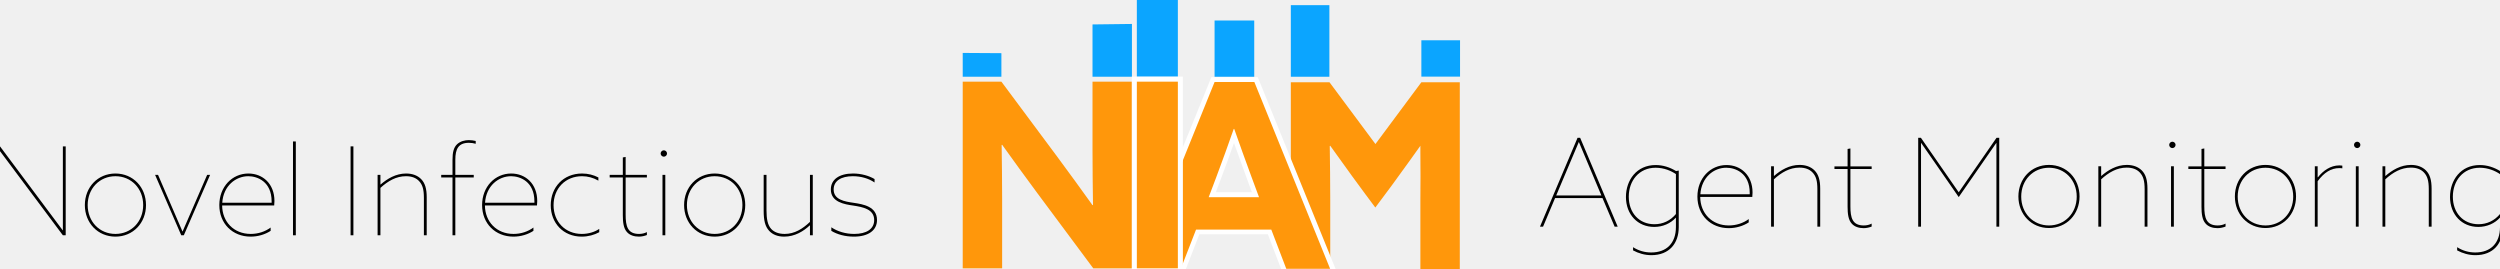
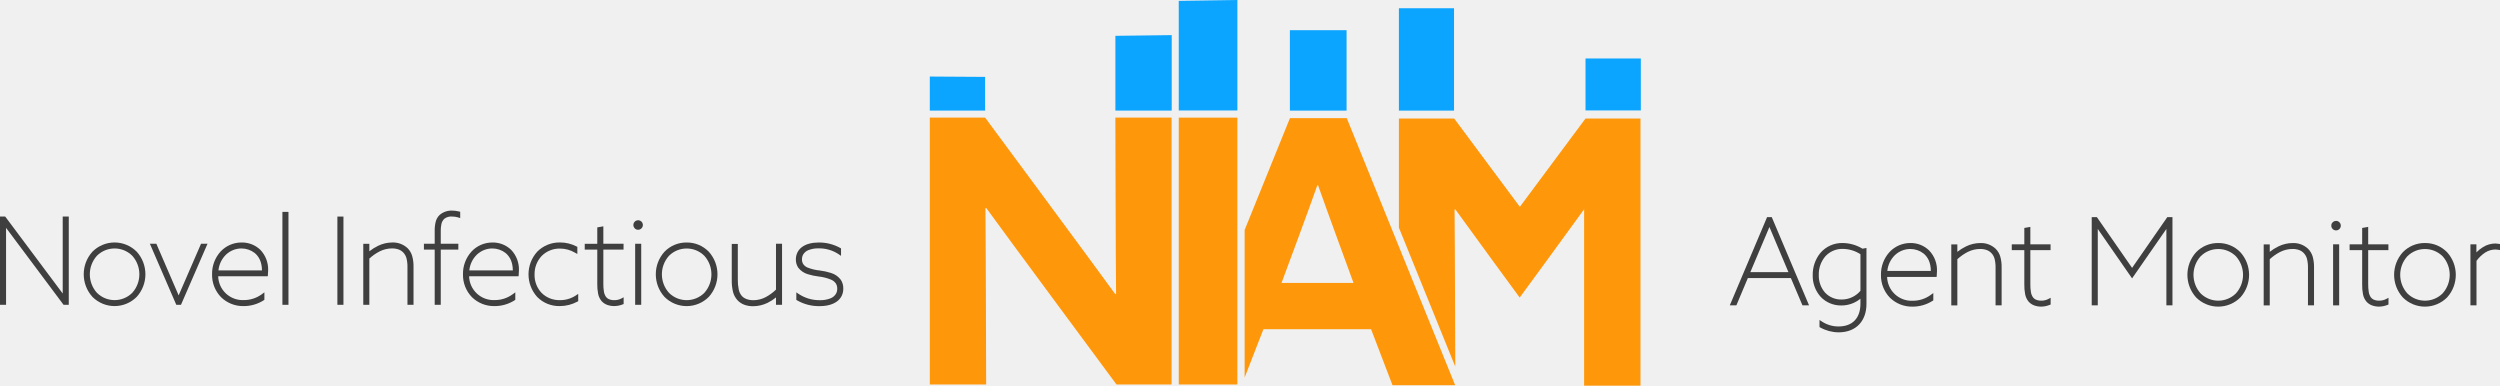
- <svg xmlns="http://www.w3.org/2000/svg" version="1.1" id="Layer_1" x="0px" y="0px" viewBox="0 0 2035.9 218.5" style="enable-background:new 0 0 2035.9 218.5;" xml:space="preserve">
-   <style type="text/css">
- 	.st0{fill:none;}
- 	.st1{fill:#FF970B;}
- 	.st2{fill:#0BA5FF;}
- 	.st3{fill:#FFFFFF;}
- </style>
-   <g>
-     <path class="st0" d="M1005.1,105h-0.4c-4,11.6-9.5,26.7-14.3,39.5l-6.1,16.2h41l-6.3-17C1014.6,131.7,1009.1,116.5,1005.1,105z" />
-     <g>
-       <path class="st1" d="M889.7,123c0,14.7,0.2,29.4,0.4,43.9l-0.4,0.2c-9.5-13.2-18.7-26-28.6-39.3l-45.6-61.3H784v152h32.1V162    c0-14.7-0.2-29.4-0.4-43.9l0.4-0.2c9.5,13.2,18.7,26,28.6,39.3l45.6,61.3h31.5v-152h-32.1V123z" />
-     </g>
-     <g>
-       <polygon class="st2" points="959.2,-0.5 925.8,0 925.8,62.5 959.2,62.5   " />
-     </g>
-     <g>
-       <rect x="1051.2" y="4.2" class="st2" width="31.4" height="58.3" />
-     </g>
-     <g>
-       <rect x="1157.5" y="32.8" class="st2" width="31.5" height="29.6" />
-     </g>
-     <g>
-       <polygon class="st2" points="889.7,62.5 921.8,62.5 921.8,19.5 889.7,19.9   " />
-     </g>
-     <g>
-       <polygon class="st2" points="815.5,43.3 784,43.1 784,62.5 815.5,62.5   " />
-     </g>
-     <g>
-       <rect x="989.1" y="16.7" class="st2" width="32.3" height="45.8" />
-     </g>
-     <g>
-       <path class="st1" d="M1157.5,67l-0.6,0.8l-36.8,49.5L1082.7,67h-31.5V140l32,78.9h-32v0.3l0,0h0h31.5h0.6v-0.8v-50.6v-5    c0-14.7-0.2-29.4-0.4-43.9l0.4-0.2c5.9,8.3,11.8,16.4,17.7,24.6c3.6,4.9,7.2,9.8,10.8,14.7l8.2,11l8.2-11    c3.7-4.9,7.3-9.8,10.8-14.7c6-8.2,11.8-16.3,17.7-24.6l0,0v5c0,6.5,0,13,0.1,19.5c-0.1,6.5-0.1,13-0.1,19.6v5v50.6v0.8h0.6h31.5h0    V67h0H1157.5z" />
-     </g>
-     <g>
-       <path class="st1" d="M1046.2,220.8l-12.2-31.9h-58.6L963,220.8h-38.6l1.7-4.3h31v-76.4l30.6-75.4h35l63.4,156H1046.2z     M1022.4,158.6l-5.3-14.3c-4.4-11.9-8.8-24.2-12.2-33.9c-3.8,11-8.5,23.8-12.6,34.7l-5.1,13.5H1022.4z" />
-       <path class="st3" d="M1021.5,66.8l29.7,73.2l32,78.9h-32h-3.7l-12.2-31.9H974l-12.4,31.9h-34.2l0.1-0.3h31.7v-78l29.9-73.8H1021.5     M984.3,160.6h41l-6.3-17c-4.4-12-9.9-27.1-13.9-38.6h-0.4c-4,11.6-9.5,26.7-14.3,39.5L984.3,160.6 M1024.2,62.8h-2.7h-32.3h-2.7    l-1,2.5L955.5,139l-0.3,0.7v0.8v74h-27.7h-2.7l-1,2.5l-0.1,0.3l-2.2,5.5h5.9h34.2h2.7l1-2.6l11.4-29.4h55.8l11.2,29.3l1,2.6h2.8    h3.7h32h5.9l-2.2-5.5l-32-78.9l-29.7-73.2L1024.2,62.8L1024.2,62.8z M990.1,156.6l4.1-10.8c3.5-9.2,7.3-19.7,10.7-29.4    c3.1,8.7,6.7,18.7,10.3,28.5l4.3,11.6H990.1L990.1,156.6z" />
-     </g>
-     <g>
-       <rect x="923.8" y="64.4" class="st1" width="37.5" height="156.1" />
-       <path class="st3" d="M959.2,66.5v74v78h-31.7h-1.7v-152H959.2 M963.3,62.4h-4.1h-33.4h-4.1v4.1v152v4.1h4.1h1.7h31.7h4.1v-4.1v-78    v-74V62.4L963.3,62.4z" />
-     </g>
-   </g>
-   <g>
-     <path d="M-2.3,119.2H0l51.1,68.4h0.1v-68.4h2.3v72.4h-2.3L0.1,123.2H0v68.4h-2.3V119.2z" />
-     <path d="M94,141.3c14.4,0,24.9,11.2,24.9,25.7s-10.5,25.7-24.9,25.7S69.1,181.5,69.1,167S79.6,141.3,94,141.3z M94,190.5   c12.9,0,22.6-10,22.6-23.5s-9.7-23.5-22.6-23.5s-22.6,10-22.6,23.5S81.1,190.5,94,190.5z" />
-     <path d="M126.3,142.4h2.4l19.9,46.1h0.1l20-46.1h2.4l-21.4,49.2h-2.1L126.3,142.4z" />
-     <path d="M180.9,167.3c0.1,13.2,9.4,23.2,23.3,23.2c6.1,0,11.7-1.9,16.2-5.2v2.7c-4.6,3-10.4,4.7-16.3,4.7   c-14.7,0-25.5-10.6-25.5-25.7c0-14.9,10.5-25.7,23.7-25.7c11.6,0,21.2,8.3,21.2,22.4c0,1.4-0.1,2.6-0.2,3.6H180.9z M181,165.1h40.2   V164c0-16.1-11.6-20.5-19-20.5C192,143.5,181.9,151.3,181,165.1z" />
-     <path d="M238.6,115.2h2.3v76.4h-2.3V115.2z" />
-     <path d="M285.5,119.2h2.3v72.4h-2.3V119.2z" />
-     <path d="M307.5,142.4h2.3v7.8l0.1,0.1c5.5-4.8,12.5-9,20.8-9c5,0,9.2,1.5,12.2,4.5c3.3,3.3,4.6,8,4.6,14.9v30.9h-2.3v-30.5   c0-6.8-1.1-10.7-4-13.7c-2.4-2.5-5.8-3.9-10.6-3.9c-8,0-14.6,3.9-20.8,9.5v38.6h-2.3V142.4z" />
-     <path d="M368.5,144.5h-9.2v-2.1h9.2v-12.2c0-6,0.9-10.1,3.8-12.8c2.6-2.4,6.3-3.3,9.5-3.3c1.8,0,4.1,0.3,5.6,0.7v2.3   c-1.6-0.5-3.5-0.8-5.6-0.8c-8.6,0-11,5.2-11,13.8v12.3h15v2.1h-15v47.1h-2.3V144.5z" />
-     <path d="M394.9,167.3c0.1,13.2,9.4,23.2,23.3,23.2c6.1,0,11.7-1.9,16.2-5.2v2.7c-4.6,3-10.4,4.7-16.3,4.7   c-14.7,0-25.5-10.6-25.5-25.7c0-14.9,10.5-25.7,23.7-25.7c11.6,0,21.2,8.3,21.2,22.4c0,1.4-0.1,2.6-0.2,3.6H394.9z M395,165.1h40.2   V164c0-16.1-11.6-20.5-19-20.5C406,143.5,395.9,151.3,395,165.1z" />
-     <path d="M474,141.3c5,0,9.4,1.2,13.3,3.2v2.6c-4.3-2.4-8.6-3.6-13.3-3.6c-13.7,0-23.2,10.1-23.2,23.6c0,13.7,9.7,23.4,23,23.4   c5.5,0,10.5-1.6,14.2-4.1v2.7c-4,2.2-9,3.6-14.3,3.6c-15,0-25.2-11.1-25.2-25.6C448.5,152.6,458.7,141.3,474,141.3z" />
-     <path d="M507.2,175.2v-30.7h-10.7v-2.1h10.7v-14.2l2.3-0.4v14.6h17.3v2.1h-17.3v30.4c0,9.2,1.5,15.6,10.9,15.6   c2.3,0,4.5-0.5,6.4-1.5v2.4c-1.8,0.7-4.1,1.3-6.5,1.3c-3.8,0-7.5-1.1-9.8-3.8C507.8,185.9,507.2,181,507.2,175.2z" />
-     <path d="M540.6,122.4c1.4,0,2.6,1.2,2.6,2.6s-1.2,2.6-2.6,2.6c-1.4,0-2.6-1.2-2.6-2.6S539.2,122.4,540.6,122.4z M539.5,142.4h2.3   v49.2h-2.3V142.4z" />
-     <path d="M582,141.3c14.4,0,24.9,11.2,24.9,25.7s-10.5,25.7-24.9,25.7s-24.9-11.2-24.9-25.7S567.6,141.3,582,141.3z M582,190.5   c12.9,0,22.6-10,22.6-23.5s-9.7-23.5-22.6-23.5s-22.6,10-22.6,23.5S569.1,190.5,582,190.5z" />
-     <path d="M621.9,171.7v-29.3h2.3v28.8c0,7,0.9,12.1,3.9,15.3c2.4,2.6,6.2,4,10.9,4c8.1,0,14.7-4.2,20.6-9.8v-38.3h2.3v49.2h-2.3   v-8.1h-0.1c-5.1,4.8-12.2,9.2-20.9,9.2c-5.2,0-9.4-1.6-12.3-4.8C623.1,184.4,621.9,179.5,621.9,171.7z" />
-     <path d="M677,185.1c5,3.4,11.6,5.4,18.6,5.4c9.9,0,16.3-3.9,16.3-11.3c0-8.9-9.3-10.6-17.1-11.8c-6.9-1-18.2-2.7-18.2-13.1   c0-8.2,6.9-13,18.1-13c6.6,0,12.9,1.8,17.5,4.5v2.8c-4.8-3.3-11.1-5.1-17.7-5.1c-9.4,0-15.6,3.7-15.6,10.8c0,8.4,8.9,9.8,16.5,10.9   c7.3,1.1,18.8,2.9,18.8,14c0,8.4-7.1,13.5-18.8,13.5c-7,0-13.5-1.7-18.4-4.7V185.1z" />
-   </g>
-   <g>
-     <path d="M1284.7,112.2h2.1l30.6,72.4h-2.5l-9.9-23.3h-38.6l-9.8,23.3h-2.5L1284.7,112.2z M1267.3,159.2h36.8l-18.3-43.5h-0.1   L1267.3,159.2z" />
-     <path d="M1329.9,201.3c4.7,3,9.7,4.3,14.8,4.3c12.6,0,20.1-7.7,20.1-20.7v-7.6h-0.1c-4.2,4.6-10.5,7.5-17.6,7.5   c-13.4,0-23-10.1-23-24.4c0-13.6,8.6-26,24.2-26c6.1,0,11.7,1.9,16.6,4.9l2.2-0.4V185c0,13.3-7.8,22.8-22.3,22.8   c-5.4,0-10.5-1.5-14.9-3.9V201.3z M1347.3,182.6c6.9,0,13-2.9,17.5-8.3v-32.5c-3.9-2.7-9.8-5.2-16.5-5.2   c-13.5,0-21.9,10.5-21.9,23.6C1326.4,173.3,1334.8,182.6,1347.3,182.6z" />
-     <path d="M1384.6,160.4c0.1,13.2,9.4,23.2,23.3,23.2c6.1,0,11.7-1.9,16.2-5.2v2.7c-4.6,3-10.4,4.7-16.3,4.7   c-14.7,0-25.5-10.6-25.5-25.7c0-14.9,10.5-25.7,23.7-25.7c11.6,0,21.2,8.3,21.2,22.4c0,1.4-0.1,2.6-0.2,3.6H1384.6z M1384.7,158.2   h40.2v-1.1c0-16.1-11.6-20.5-19-20.5C1395.7,136.5,1385.6,144.4,1384.7,158.2z" />
-     <path d="M1442.3,135.4h2.3v7.8l0.1,0.1c5.5-4.8,12.5-9,20.8-9c5,0,9.2,1.5,12.2,4.5c3.3,3.3,4.6,8,4.6,14.9v30.9h-2.3v-30.5   c0-6.8-1.1-10.7-4-13.7c-2.4-2.5-5.8-3.9-10.6-3.9c-8,0-14.6,3.9-20.8,9.5v38.6h-2.3V135.4z" />
-     <path d="M1504.6,168.3v-30.7h-10.7v-2.1h10.7v-14.2l2.3-0.4v14.6h17.3v2.1h-17.3V168c0,9.2,1.5,15.6,10.9,15.6   c2.3,0,4.5-0.5,6.4-1.5v2.4c-1.8,0.7-4.1,1.3-6.5,1.3c-3.8,0-7.5-1.1-9.8-3.8C1505.2,179,1504.6,174.1,1504.6,168.3z" />
-     <path d="M1562.1,112.2h2.2l30.8,44.4l30.8-44.4h2.2v72.4h-2.3v-68.2h-0.1l-30.6,44.1l-30.6-44.1h-0.1v68.2h-2.3V112.2z" />
-     <path d="M1668.6,134.3c14.4,0,24.9,11.2,24.9,25.7s-10.5,25.7-24.9,25.7c-14.4,0-24.9-11.2-24.9-25.7S1654.2,134.3,1668.6,134.3z    M1668.6,183.6c12.9,0,22.6-10,22.6-23.5s-9.7-23.5-22.6-23.5c-12.9,0-22.6,10-22.6,23.5S1655.7,183.6,1668.6,183.6z" />
-     <path d="M1708.8,135.4h2.3v7.8l0.1,0.1c5.5-4.8,12.5-9,20.8-9c5,0,9.2,1.5,12.2,4.5c3.3,3.3,4.6,8,4.6,14.9v30.9h-2.3v-30.5   c0-6.8-1.1-10.7-4-13.7c-2.4-2.5-5.8-3.9-10.6-3.9c-8,0-14.6,3.9-20.8,9.5v38.6h-2.3V135.4z" />
-     <path d="M1769.1,115.4c1.4,0,2.6,1.2,2.6,2.6s-1.2,2.6-2.6,2.6c-1.4,0-2.6-1.2-2.6-2.6S1767.7,115.4,1769.1,115.4z M1768,135.4h2.3   v49.2h-2.3V135.4z" />
-     <path d="M1792.8,168.3v-30.7h-10.7v-2.1h10.7v-14.2l2.3-0.4v14.6h17.3v2.1h-17.3V168c0,9.2,1.5,15.6,10.9,15.6   c2.3,0,4.5-0.5,6.4-1.5v2.4c-1.8,0.7-4.1,1.3-6.5,1.3c-3.8,0-7.5-1.1-9.8-3.8C1793.4,179,1792.8,174.1,1792.8,168.3z" />
-     <path d="M1844.9,134.3c14.4,0,24.9,11.2,24.9,25.7s-10.5,25.7-24.9,25.7s-24.9-11.2-24.9-25.7S1830.5,134.3,1844.9,134.3z    M1844.9,183.6c12.9,0,22.6-10,22.6-23.5s-9.7-23.5-22.6-23.5s-22.6,10-22.6,23.5S1832,183.6,1844.9,183.6z" />
-     <path d="M1885.1,135.4h2.3v8.9l0.2,0.1c4.3-5.5,10.4-9.7,17.4-9.7c1.1,0,1.9,0.1,2.5,0.2v2.2c-0.6-0.1-1.4-0.2-2.5-0.2   c-6.7,0-12.5,3.7-17.6,10.7v37h-2.3V135.4z" />
-     <path d="M1919.6,115.4c1.4,0,2.6,1.2,2.6,2.6s-1.2,2.6-2.6,2.6c-1.4,0-2.6-1.2-2.6-2.6S1918.2,115.4,1919.6,115.4z M1918.5,135.4   h2.3v49.2h-2.3V135.4z" />
-     <path d="M1940.2,135.4h2.3v7.8l0.1,0.1c5.5-4.8,12.5-9,20.8-9c5,0,9.2,1.5,12.2,4.5c3.3,3.3,4.6,8,4.6,14.9v30.9h-2.3v-30.5   c0-6.8-1.1-10.7-4-13.7c-2.4-2.5-5.8-3.9-10.6-3.9c-8,0-14.6,3.9-20.8,9.5v38.6h-2.3V135.4z" />
-     <path d="M2001,201.3c4.7,3,9.7,4.3,14.8,4.3c12.6,0,20.1-7.7,20.1-20.7v-7.6h-0.1c-4.2,4.6-10.5,7.5-17.6,7.5   c-13.4,0-23-10.1-23-24.4c0-13.6,8.6-26,24.2-26c6.1,0,11.7,1.9,16.6,4.9l2.2-0.4V185c0,13.3-7.8,22.8-22.3,22.8   c-5.4,0-10.5-1.5-14.9-3.9V201.3z M2018.4,182.6c6.9,0,13-2.9,17.5-8.3v-32.5c-3.9-2.7-9.8-5.2-16.5-5.2   c-13.5,0-21.9,10.5-21.9,23.6C1997.5,173.3,2005.9,182.6,2018.4,182.6z" />
-   </g>
-   <rect x="-254.5" y="-280.1" class="st0" width="998" height="103.9" />
-   <text transform="matrix(1 0 0 1 -254.5093 -203.7071)">
-     <tspan x="0" y="0" style="font-family:'AzoSans-Thin'; font-size:100px; letter-spacing:235;">	</tspan>
-     <tspan x="260.7" y="0" style="font-family:'AzoSans-Thin'; font-size:100px;">Novel Infectious</tspan>
-   </text>
-   <rect x="1247.9" y="-282.6" class="st0" width="998" height="80.7" />
-   <text transform="matrix(1 0 0 1 1247.942 -206.2071)" style="font-family:'AzoSans-Thin'; font-size:100px;">Agent Monitoring</text>
+ <svg xmlns="http://www.w3.org/2000/svg" viewBox="0 0 1484.56 229.04">
+   <defs>
+     <style>.a{fill:#ff970b;}.b{fill:#0ba5ff;}.c{fill:#3f3f3f;}</style>
+   </defs>
+   <path class="a" d="M662.33,69.85s0.21,89.55.42,104.67l-0.42.21C652.43,161,585,69.85,585,69.85H552.14V228.31H585.6s-0.21-89.55-.42-104.67l0.42-.21C595.51,137.2,663,228.31,663,228.31H695.7V69.85H662.33Z" />
+   <polygon class="b" points="734.79 0 699.97 0.52 699.97 65.58 734.79 65.58 734.79 0" />
+   <rect class="b" x="830.7" y="4.9" width="32.74" height="60.78" />
+   <rect class="b" x="941.52" y="34.72" width="32.84" height="30.86" />
+   <polygon class="b" points="695.8 65.58 695.8 20.85 662.34 21.27 662.34 65.68 695.7 65.68 695.7 65.58 695.8 65.58" />
+   <polygon class="b" points="584.98 45.66 552.14 45.45 552.14 65.68 584.98 65.68 584.98 45.66" />
+   <rect class="b" x="765.96" y="17.93" width="33.67" height="47.75" />
+   <path class="a" d="M902.53,122.81l-39-52.44H830.7v64.82l33.47,82.51s-0.21-78.11-.42-93.23l0.42-.21c6.15,8.65,38.26,52.44,38.26,52.44s32.11-43.79,38.26-52.44V229h33.47V70.37H941.52Z" />
+   <path class="a" d="M799.74,70.16H766l-26.9,66.39v87.62l11.16-28.7h63.91l12.72,33.26h37.22ZM761,168s17.1-45.87,21.27-58h0.42c4.17,12,21.06,58,21.06,58H761Z" />
+   <rect class="a" x="699.97" y="69.85" width="34.82" height="158.46" />
+   <polygon class="c" points="437.86 178.1 437.85 178.1 437.85 178.1 437.86 178.1" />
+   <polygon class="c" points="37.24 174.3 3.1 128.6 0 128.6 0 129.6 0 181 3.6 181 3.6 135.3 37.74 181 40.84 181 40.84 128.6 37.24 128.6 37.24 174.3" />
+   <path class="c" d="M81.18,149.45a18.54,18.54,0,0,0-26.29,0,20,20,0,0,0,0,26.84,18.54,18.54,0,0,0,26.29,0A20,20,0,0,0,81.18,149.45Zm-2.63,24.43a14.88,14.88,0,0,1-21,0,16.47,16.47,0,0,1,0-22,14.88,14.88,0,0,1,21,0A16.48,16.48,0,0,1,78.55,173.88Z" />
+   <polygon class="c" points="106.08 175.4 92.85 144.75 89 144.75 89.61 146.15 104.69 181 107.47 181 123.23 144.75 119.38 144.75 106.08 175.4" />
+   <path class="c" d="M143.43,144A16.88,16.88,0,0,0,131,149.36a19.55,19.55,0,0,0-5.07,13.52,18.89,18.89,0,0,0,5.33,13.59,18.68,18.68,0,0,0,13.42,5.3,22,22,0,0,0,11.89-3.43L157,178v-4.4l-1.59,1.17a18,18,0,0,1-10.68,3.43,14.54,14.54,0,0,1-15.17-14.15H159l0.09-.9a25.35,25.35,0,0,0,.14-2.61,16.78,16.78,0,0,0-4.64-12.19A15.55,15.55,0,0,0,143.43,144Zm-13.71,16.57a15.12,15.12,0,0,1,4.52-9.39,13.36,13.36,0,0,1,9.12-3.64,12.8,12.8,0,0,1,7.91,2.71c2.39,2,4.23,5.11,4.3,10.33H129.72Z" />
+   <polygon class="c" points="171.3 125.82 167.7 125.82 167.7 126.82 167.7 181 171.3 181 171.3 125.82" />
+   <polygon class="c" points="200.35 129.6 200.35 181 203.95 181 203.95 128.6 200.35 128.6 200.35 129.6" />
+   <path class="c" d="M219.27,153.59a28.24,28.24,0,0,1,6.21-4.33,16.29,16.29,0,0,1,7.27-1.74,11.13,11.13,0,0,1,4,.64,7.2,7.2,0,0,1,2.7,1.77h0a7.71,7.71,0,0,1,1.91,3.36,20,20,0,0,1,.6,5.48V181h3.6V158.49a22.35,22.35,0,0,0-.78-6.41,10.85,10.85,0,0,0-2.71-4.67,12.62,12.62,0,0,0-9.2-3.42,19.46,19.46,0,0,0-8.4,2,27.93,27.93,0,0,0-5.15,3.23v-4.44h-3.6V181h3.6V153.59Z" />
+   <path class="c" d="M272.17,144.75H261.73v-7.56a18.69,18.69,0,0,1,.33-3.82,5.93,5.93,0,0,1,1.9-3.55,6.77,6.77,0,0,1,4.42-1.24,12.17,12.17,0,0,1,3.6.51l1.3,0.41v-3.73l-0.74-.2a18,18,0,0,0-4.16-.52,10.82,10.82,0,0,0-7.29,2.56h0a8.47,8.47,0,0,0-2.36,4.06,21.09,21.09,0,0,0-.6,5.58v7.49h-6.4v3.46h6.4V181h3.6V148.21h10.44v-3.46Z" />
+   <path class="c" d="M292.4,144A16.88,16.88,0,0,0,280,149.36a19.55,19.55,0,0,0-5.07,13.52,18.89,18.89,0,0,0,5.33,13.59,18.68,18.68,0,0,0,13.42,5.3,22,22,0,0,0,11.89-3.43L306,178v-4.4l-1.59,1.17a18,18,0,0,1-10.68,3.43,14.54,14.54,0,0,1-15.17-14.15h29.37l0.09-.9a25.35,25.35,0,0,0,.14-2.61,16.78,16.78,0,0,0-4.64-12.19A15.55,15.55,0,0,0,292.4,144Zm-13.71,16.57a15.12,15.12,0,0,1,4.52-9.39,13.36,13.36,0,0,1,9.12-3.64,12.8,12.8,0,0,1,7.91,2.71c2.39,2,4.23,5.11,4.3,10.33H278.69Z" />
+   <path class="c" d="M332.43,178.23A14.85,14.85,0,0,1,321.67,174a15.38,15.38,0,0,1-4.24-11,15.61,15.61,0,0,1,4.22-11,14.91,14.91,0,0,1,10.93-4.39,17.5,17.5,0,0,1,8.77,2.38l1.49,0.83V146.6l-0.54-.28a21,21,0,0,0-9.72-2.34,18.48,18.48,0,0,0-13.59,5.5,20.08,20.08,0,0,0,0,26.85,18.27,18.27,0,0,0,13.41,5.43,21.87,21.87,0,0,0,10.44-2.63l0.52-.28V174.5l-1.56,1.05A16.82,16.82,0,0,1,332.43,178.23Z" />
+   <path class="c" d="M369.69,180.79l0.64-.25v-4l-1.47.77a8.56,8.56,0,0,1-4,.93,7.64,7.64,0,0,1-3.49-.69,4.3,4.3,0,0,1-1.51-1.26,7.5,7.5,0,0,1-1.25-3.2,26.65,26.65,0,0,1-.33-4.7V148.21h12v-3.46h-12V134.4l-3.6.63v9.73h-7.45v3.46h7.45v20.37a28.32,28.32,0,0,0,.47,5.7,9.51,9.51,0,0,0,2.07,4.48h0a8.07,8.07,0,0,0,3.42,2.3,12.2,12.2,0,0,0,4.14.68A13.73,13.73,0,0,0,369.69,180.79Z" />
+   <polygon class="c" points="377.17 145.75 377.17 181 380.77 181 380.77 144.75 377.17 144.75 377.17 145.75" />
+   <path class="c" d="M378.93,136.45a2.84,2.84,0,1,0-2-.83A2.81,2.81,0,0,0,378.93,136.45Z" />
+   <path class="c" d="M407.75,144a18,18,0,0,0-13.15,5.47,20,20,0,0,0,0,26.84,18.54,18.54,0,0,0,26.29,0,20,20,0,0,0,0-26.84A18,18,0,0,0,407.75,144Zm10.51,29.9a14.88,14.88,0,0,1-21,0,16.47,16.47,0,0,1,0-22,14.88,14.88,0,0,1,21,0A16.48,16.48,0,0,1,418.27,173.88Z" />
+   <path class="c" d="M460.77,172a27.55,27.55,0,0,1-6.05,4.43,15.69,15.69,0,0,1-7.29,1.84c-3.08,0-5.43-.92-6.85-2.46h0a8.26,8.26,0,0,1-1.9-3.88,27.19,27.19,0,0,1-.55-6.09v-21h-3.6v21.4a27.62,27.62,0,0,0,.73,7,11.45,11.45,0,0,0,2.59,4.93,10.57,10.57,0,0,0,4.06,2.77,14.45,14.45,0,0,0,5.24.9,19.68,19.68,0,0,0,8.65-2,25.5,25.5,0,0,0,5-3.22V181h3.6V144.75h-3.6V172Z" />
+   <path class="c" d="M499.28,166.13a11.33,11.33,0,0,0-5.88-4.07,37.25,37.25,0,0,0-6.55-1.43h0a26.68,26.68,0,0,1-7.43-1.8,6,6,0,0,1-2.33-1.84,4.9,4.9,0,0,1-.86-3,5.75,5.75,0,0,1,.66-2.78,6.29,6.29,0,0,1,3.28-2.73,15.62,15.62,0,0,1,5.93-1,20.92,20.92,0,0,1,11.75,3.37l1.57,1.08v-4.42l-0.49-.29A25.66,25.66,0,0,0,486.21,144c-4,0-7.39.86-9.8,2.57a8.93,8.93,0,0,0-2.81,3.2,9.28,9.28,0,0,0-1,4.28,8.34,8.34,0,0,0,1.49,5,11.13,11.13,0,0,0,5.75,3.82,36.76,36.76,0,0,0,6.28,1.32,26.44,26.44,0,0,1,7.68,2,6.51,6.51,0,0,1,2.45,2,5.43,5.43,0,0,1,.92,3.21,6.1,6.1,0,0,1-.68,2.93,6.59,6.59,0,0,1-3.43,2.88,16.34,16.34,0,0,1-6.23,1.05,22.25,22.25,0,0,1-12.39-3.59l-1.56-1.06v4.47l0.48,0.29a25.8,25.8,0,0,0,13.33,3.42c4.21,0,7.69-.91,10.18-2.69a9.28,9.28,0,0,0,2.9-3.31,9.55,9.55,0,0,0,1-4.39A9.07,9.07,0,0,0,499.28,166.13Z" />
+   <path class="c" d="M1049.34,128.93l-0.26.61-21.89,51.79h3.91l6.82-16.22h25.54l6.89,16.22h3.91l-22.15-52.4h-2.79Zm-9.94,32.65,11.33-26.79L1062,161.58h-22.6Z" />
+   <path class="c" d="M1094.28,144.31a16.9,16.9,0,0,0-13.26,5.85,20.36,20.36,0,0,0-4.59,13.25,18.51,18.51,0,0,0,4.78,12.91,16.52,16.52,0,0,0,12.23,5.07,17.71,17.71,0,0,0,11.32-4v3.06c0,4.34-1.24,7.65-3.42,9.9s-5.38,3.5-9.57,3.51A17.8,17.8,0,0,1,1082,191l-1.54-1v4.23l0.52,0.28a22.7,22.7,0,0,0,10.85,2.84c5.26,0,9.45-1.74,12.28-4.78s4.25-7.27,4.24-12.09V147.25l-2.35.43A22.91,22.91,0,0,0,1094.28,144.31Zm10.49,28.38a14.46,14.46,0,0,1-11.18,5.17,13,13,0,0,1-9.8-4.06,15.25,15.25,0,0,1-3.75-10.54,16.36,16.36,0,0,1,3.85-11,13.49,13.49,0,0,1,10.4-4.46,19.61,19.61,0,0,1,10.49,3.16V172.7Z" />
+   <path class="c" d="M1134.45,144.31a16.88,16.88,0,0,0-12.42,5.37,19.55,19.55,0,0,0-5.07,13.52,18.89,18.89,0,0,0,5.33,13.59,18.68,18.68,0,0,0,13.42,5.3,22,22,0,0,0,11.89-3.43l0.45-.3V174l-1.59,1.17a18,18,0,0,1-10.68,3.43,14.54,14.54,0,0,1-15.17-14.15H1150l0.09-.9a25.35,25.35,0,0,0,.14-2.61,16.78,16.78,0,0,0-4.64-12.19A15.55,15.55,0,0,0,1134.45,144.31Zm-13.71,16.57a15.12,15.12,0,0,1,4.52-9.39,13.36,13.36,0,0,1,9.12-3.64,12.8,12.8,0,0,1,7.91,2.71c2.39,2,4.23,5.11,4.3,10.33h-25.86Z" />
+   <path class="c" d="M1185.07,147.74a12.62,12.62,0,0,0-9.2-3.42,19.46,19.46,0,0,0-8.4,2,27.93,27.93,0,0,0-5.15,3.23v-4.44h-3.6v36.25h3.6V153.92a28.24,28.24,0,0,1,6.21-4.33,16.29,16.29,0,0,1,7.27-1.74,11.13,11.13,0,0,1,4,.64,7.2,7.2,0,0,1,2.7,1.77h0a7.71,7.71,0,0,1,1.91,3.36,20,20,0,0,1,.6,5.48v22.23h3.6V158.82a22.35,22.35,0,0,0-.78-6.41A10.85,10.85,0,0,0,1185.07,147.74Z" />
+   <path class="c" d="M1205.69,134.73l-3.6.63v9.73h-7.45v3.46h7.45v20.37a28.32,28.32,0,0,0,.47,5.7,9.51,9.51,0,0,0,2.07,4.48h0a8.07,8.07,0,0,0,3.42,2.3,12.2,12.2,0,0,0,4.14.68,13.73,13.73,0,0,0,4.89-1l0.64-.25v-4l-1.47.77a8.55,8.55,0,0,1-4,.93,7.64,7.64,0,0,1-3.49-.69,4.3,4.3,0,0,1-1.51-1.26,7.5,7.5,0,0,1-1.25-3.2,26.65,26.65,0,0,1-.33-4.7V148.54h12v-3.46h-12V134.73Z" />
+   <polygon class="c" points="1266.08 159.08 1245.17 128.93 1242.11 128.93 1242.11 129.93 1242.11 181.33 1245.71 181.33 1245.71 135.95 1266.08 165.31 1286.45 135.95 1286.45 181.33 1290.06 181.33 1290.06 128.93 1287 128.93 1266.08 159.08" />
+   <path class="c" d="M1317.25,144.31a18,18,0,0,0-13.15,5.47,20,20,0,0,0,0,26.84,18.54,18.54,0,0,0,26.29,0,20,20,0,0,0,0-26.84A18,18,0,0,0,1317.25,144.31Zm10.51,29.9a14.88,14.88,0,0,1-21,0,16.47,16.47,0,0,1,0-22,14.88,14.88,0,0,1,21,0A16.48,16.48,0,0,1,1327.76,174.21Z" />
+   <path class="c" d="M1370.58,147.74a12.62,12.62,0,0,0-9.2-3.42,19.46,19.46,0,0,0-8.4,2,27.93,27.93,0,0,0-5.15,3.23v-4.44h-3.6v36.25h3.6V153.92a28.24,28.24,0,0,1,6.21-4.33,16.29,16.29,0,0,1,7.27-1.74,11.13,11.13,0,0,1,4,.64,7.2,7.2,0,0,1,2.7,1.77h0a7.71,7.71,0,0,1,1.91,3.36,20,20,0,0,1,.6,5.48v22.23h3.6V158.82a22.35,22.35,0,0,0-.78-6.41A10.85,10.85,0,0,0,1370.58,147.74Z" />
+   <path class="c" d="M1387.21,131.16a2.84,2.84,0,1,0,2,.83A2.8,2.8,0,0,0,1387.21,131.16Z" />
+   <polygon class="c" points="1385.45 146.08 1385.45 181.33 1389.05 181.33 1389.05 145.08 1385.45 145.08 1385.45 146.08" />
+   <path class="c" d="M1406.31,134.73l-3.6.63v9.73h-7.45v3.46h7.45v20.37a28.32,28.32,0,0,0,.47,5.7,9.51,9.51,0,0,0,2.07,4.48h0a8.07,8.07,0,0,0,3.42,2.3,12.2,12.2,0,0,0,4.14.68,13.73,13.73,0,0,0,4.89-1l0.64-.25v-4l-1.47.77a8.55,8.55,0,0,1-4,.93,7.64,7.64,0,0,1-3.49-.69,4.3,4.3,0,0,1-1.51-1.26,7.5,7.5,0,0,1-1.25-3.2,26.65,26.65,0,0,1-.33-4.7V148.54h12v-3.46h-12V134.73Z" />
+   <path class="c" d="M1440,144.31a18,18,0,0,0-13.15,5.47,20,20,0,0,0,0,26.84,18.54,18.54,0,0,0,26.29,0,20,20,0,0,0,0-26.84A18,18,0,0,0,1440,144.31Zm10.51,29.9a14.88,14.88,0,0,1-21,0,16.47,16.47,0,0,1,0-22,14.88,14.88,0,0,1,21,0A16.48,16.48,0,0,1,1450.49,174.21Z" />
+   <path class="c" d="M1481.82,144.59a14.22,14.22,0,0,0-7.27,2.08,19.37,19.37,0,0,0-4,3.19v-4.78H1467v36.25h3.6V154.92a19.41,19.41,0,0,1,5.23-5,11.27,11.27,0,0,1,6-1.75,9.27,9.27,0,0,1,1.58.13l1.16,0.19v-3.56l-0.84-.14A11.3,11.3,0,0,0,1481.82,144.59Z" />
</svg>
